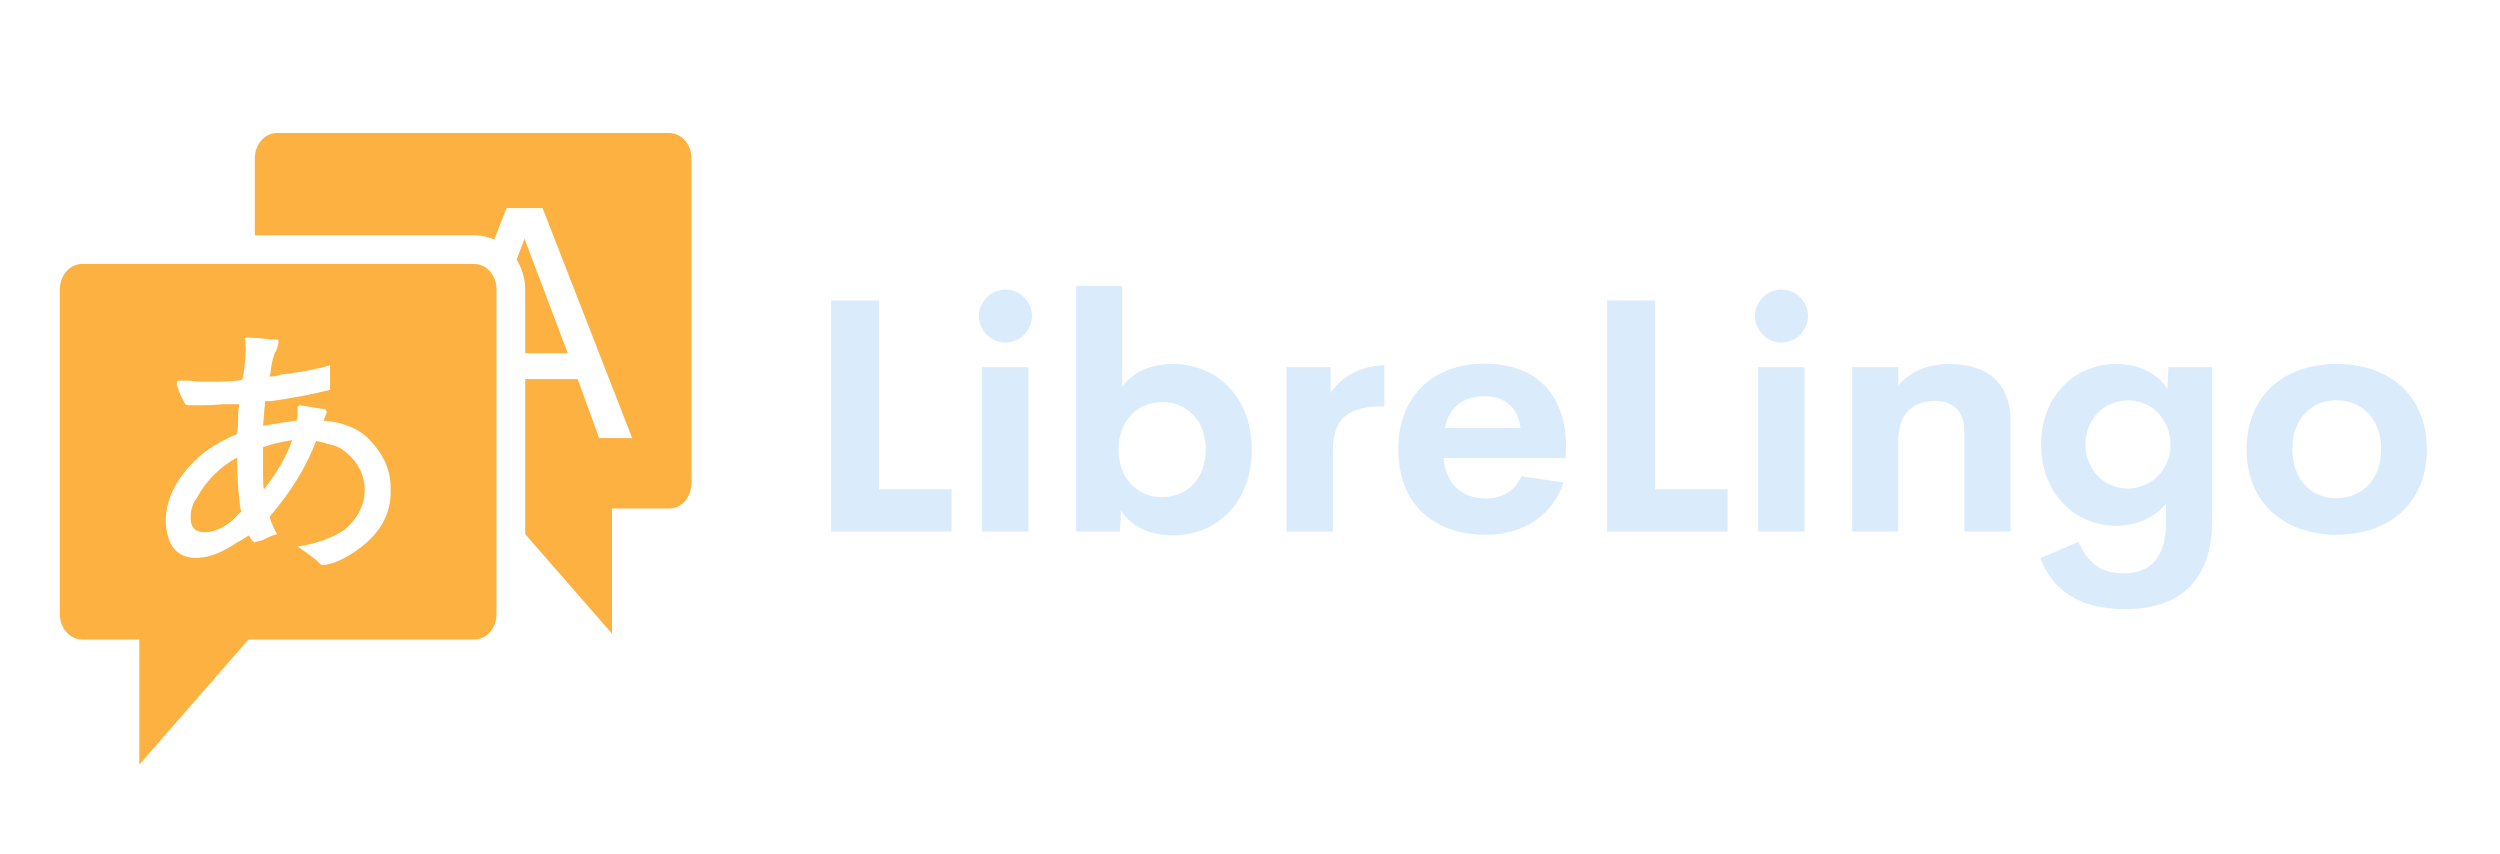
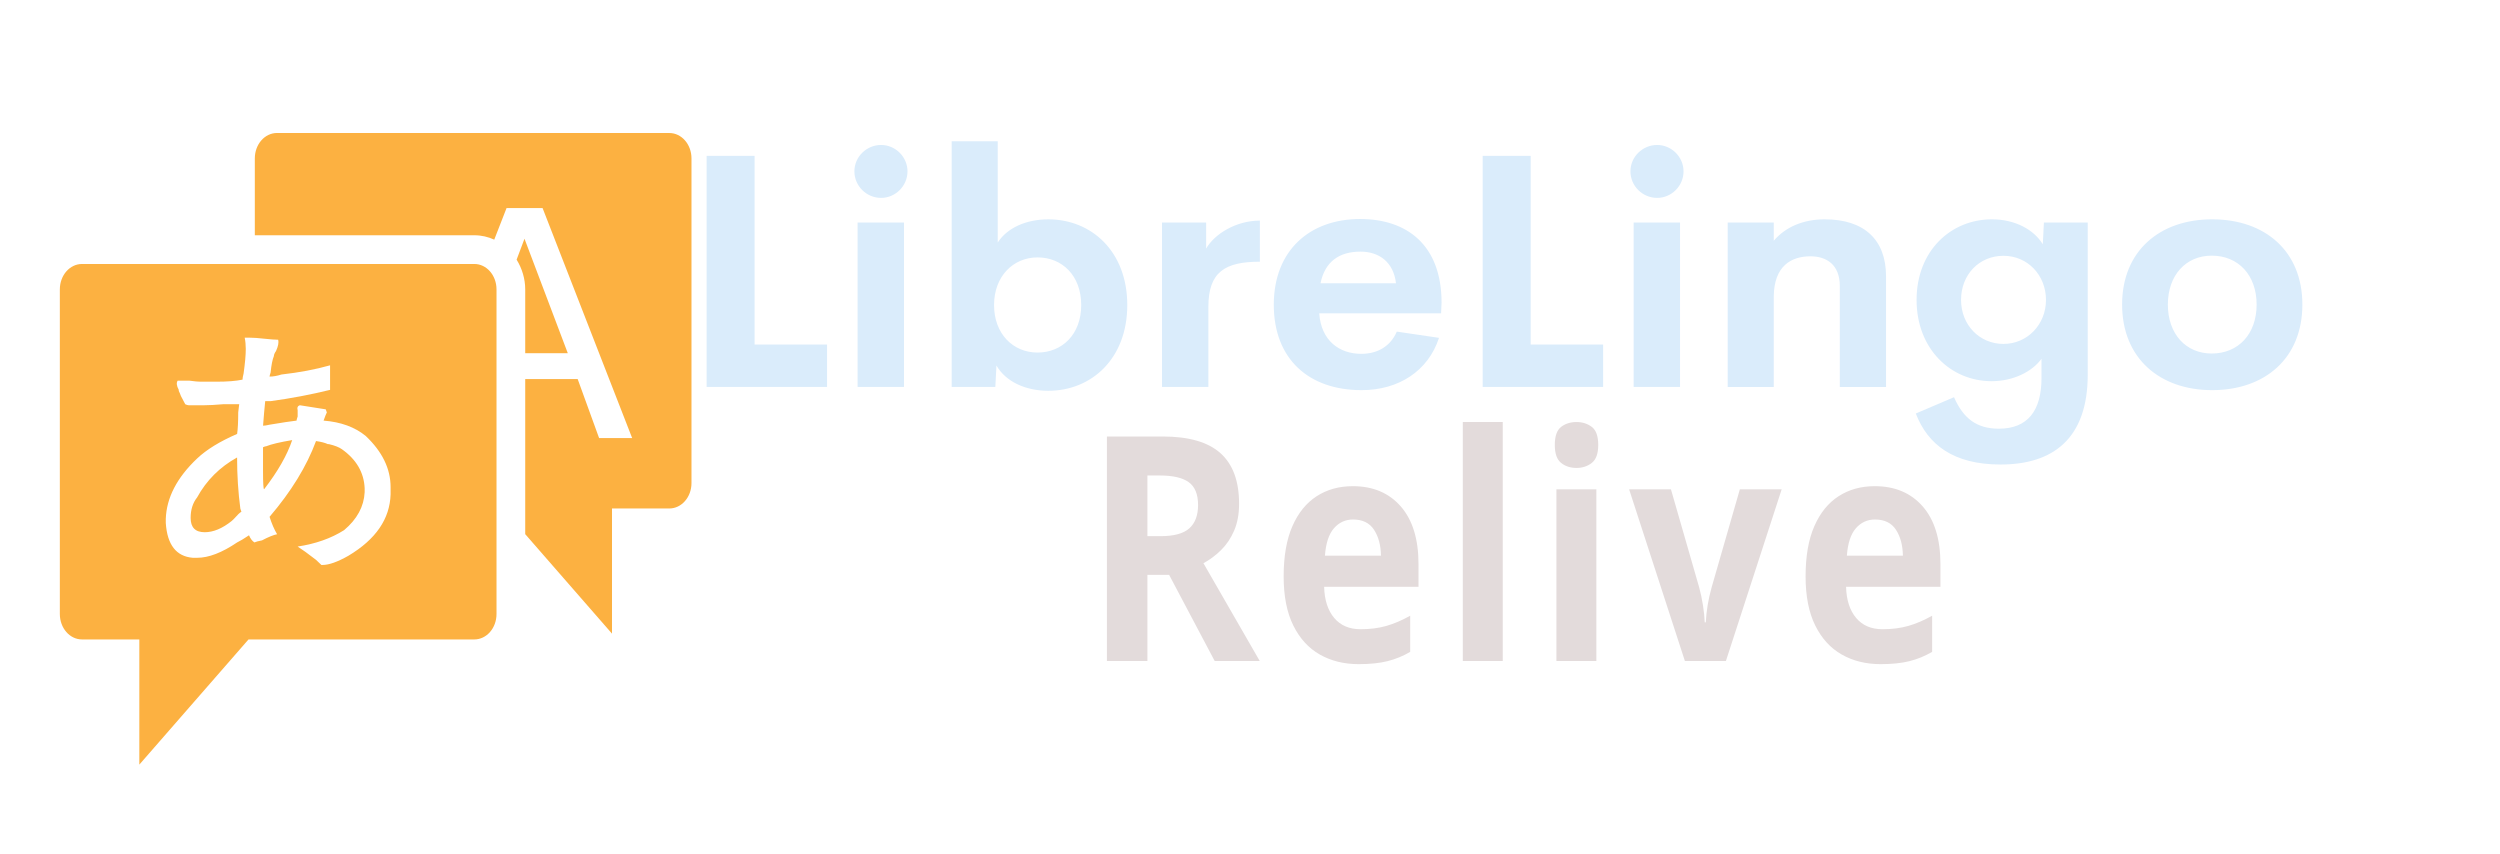
- <svg xmlns="http://www.w3.org/2000/svg" width="3168.539" height="1081.962" version="1.1">
-   <g transform="scale(8.426966) translate(10, 10)">
+ <svg xmlns="http://www.w3.org/2000/svg" width="3168.539" height="1081.962" version="1.1" id="svg3">
+   <defs id="defs3" />
+   <g transform="scale(8.426966) translate(10, 10)" id="g3">
    <g id="SvgjsG1914" fill="#fcb141" featureKey="yUUXwC-0">
-       <path fill="#fcb141" stroke-width="1.571" d="m17.129 2c-0.857 0-1.547 0.791-1.547 1.773v5.352h15.289c0.504 0 0.97 0.114 1.389 0.305l0.857-2.199h2.51l6.24 16.021h-2.303l-1.492-4.109h-3.654v10.803l6.045 6.93v-8.719h3.99c0.857 0 1.547-0.791 1.547-1.773v-22.609c0-0.982-0.69-1.773-1.547-1.773zm17.238 7.367-0.549 1.457c0.382 0.616 0.6 1.339 0.6 2.074v4.441h2.965z" transform="matrix(2.159091,0,0,2.159091,-5.318182,5.681818)" />
-       <path fill="#fcb141" stroke-width="1.571" d="m3.547 11.125c-0.857 0-1.547 0.791-1.547 1.773v22.609c0 0.982 0.69 1.773 1.547 1.773h3.99v8.719l7.605-8.719h15.729c0.857 0 1.547-0.791 1.547-1.773v-22.609c0-0.982-0.69-1.773-1.547-1.773zm11.328 5.135h0.377c0.251 0 0.577 0.023 0.979 0.07 0.452 0.048 0.778 0.072 0.979 0.072 0.05 0.19 1.88e-4 0.452-0.15 0.785-0.1 0.143-0.15 0.26-0.15 0.355-0.1 0.238-0.176 0.618-0.227 1.141-0.05 0.143-0.074 0.24-0.074 0.287 0.251 0 0.527-0.049 0.828-0.145 1.255-0.143 2.383-0.355 3.387-0.641v1.711c-1.355 0.333-2.735 0.595-4.141 0.785h-0.377c-0.05 0.475-0.1 1.045-0.15 1.711 0.1 0 0.252-0.023 0.453-0.07 0.853-0.143 1.479-0.238 1.881-0.285 0-0.048 0.026-0.143 0.076-0.285v-0.428c-0.05-0.19-1.87e-4 -0.31 0.15-0.357l1.807 0.285 0.076 0.215c-0.05 0.095-0.126 0.285-0.227 0.57 1.205 0.095 2.183 0.452 2.936 1.07 1.154 1.094 1.732 2.281 1.732 3.564v0.5c-0.05 1.712-1.028 3.138-2.936 4.279-0.753 0.428-1.357 0.643-1.809 0.643h-0.074l-0.377-0.357c-0.552-0.428-0.978-0.736-1.279-0.926 1.255-0.19 2.333-0.572 3.236-1.143 0.903-0.761 1.381-1.64 1.432-2.639v-0.285c-0.05-1.094-0.578-1.998-1.582-2.711-0.201-0.143-0.501-0.26-0.902-0.355h-0.076c-0.201-0.095-0.477-0.167-0.828-0.215-0.652 1.759-1.731 3.518-3.236 5.277 0.151 0.475 0.325 0.88 0.525 1.213-0.251 0.048-0.601 0.19-1.053 0.428-0.251 0.048-0.427 0.095-0.527 0.143-0.151-0.095-0.277-0.26-0.377-0.498-0.351 0.238-0.627 0.403-0.828 0.498-1.054 0.713-1.982 1.07-2.785 1.07h-0.301c-1.154-0.095-1.782-0.902-1.883-2.424v-0.285c0.05-1.474 0.778-2.878 2.184-4.209 0.652-0.618 1.581-1.188 2.785-1.711 0.05-0.333 0.076-0.832 0.076-1.498 0.05-0.428 0.074-0.618 0.074-0.57h-1.129c-0.552 0.048-0.978 0.07-1.279 0.07h-1.129c-0.05 0-0.126-0.023-0.227-0.07l-0.301-0.572c-0.05-0.143-0.1-0.26-0.15-0.355v-0.072c-0.151-0.285-0.177-0.498-0.076-0.641h0.828c0.351 0.048 0.603 0.07 0.754 0.07h1.129c0.753 0 1.355-0.047 1.807-0.143 0-0.095 0.024-0.238 0.074-0.428 0.1-0.713 0.152-1.283 0.152-1.711 0-0.285-0.026-0.547-0.076-0.785zm3.312 7.133c-0.853 0.143-1.455 0.285-1.807 0.428-0.05 1e-6 -0.126 0.023-0.227 0.07v1.641c0 0.856 0.026 1.285 0.076 1.285 0.954-1.236 1.606-2.378 1.957-3.424zm-3.84 1.211c-1.205 0.666-2.133 1.594-2.785 2.783-0.301 0.38-0.451 0.855-0.451 1.426 0 0.666 0.326 0.998 0.979 0.998 0.602 0 1.228-0.26 1.881-0.783 0.05-0.048 0.102-0.095 0.152-0.143 0.251-0.285 0.425-0.452 0.525-0.5l-0.074-0.215c-0.151-1.141-0.227-2.33-0.227-3.566z" transform="matrix(2.159091,0,0,2.159091,-5.318182,5.681818)" />
+       <path fill="#fcb141" stroke-width="1.571" d="m17.129 2c-0.857 0-1.547 0.791-1.547 1.773v5.352h15.289c0.504 0 0.97 0.114 1.389 0.305l0.857-2.199h2.51l6.24 16.021h-2.303l-1.492-4.109h-3.654v10.803l6.045 6.93v-8.719h3.99c0.857 0 1.547-0.791 1.547-1.773v-22.609c0-0.982-0.69-1.773-1.547-1.773zm17.238 7.367-0.549 1.457c0.382 0.616 0.6 1.339 0.6 2.074v4.441h2.965z" transform="matrix(2.159091,0,0,2.159091,-5.318182,5.681818)" id="path1" />
+       <path fill="#fcb141" stroke-width="1.571" d="m3.547 11.125c-0.857 0-1.547 0.791-1.547 1.773v22.609c0 0.982 0.69 1.773 1.547 1.773h3.99v8.719l7.605-8.719h15.729c0.857 0 1.547-0.791 1.547-1.773v-22.609c0-0.982-0.69-1.773-1.547-1.773zm11.328 5.135h0.377c0.251 0 0.577 0.023 0.979 0.07 0.452 0.048 0.778 0.072 0.979 0.072 0.05 0.19 1.88e-4 0.452-0.15 0.785-0.1 0.143-0.15 0.26-0.15 0.355-0.1 0.238-0.176 0.618-0.227 1.141-0.05 0.143-0.074 0.24-0.074 0.287 0.251 0 0.527-0.049 0.828-0.145 1.255-0.143 2.383-0.355 3.387-0.641v1.711c-1.355 0.333-2.735 0.595-4.141 0.785h-0.377c-0.05 0.475-0.1 1.045-0.15 1.711 0.1 0 0.252-0.023 0.453-0.07 0.853-0.143 1.479-0.238 1.881-0.285 0-0.048 0.026-0.143 0.076-0.285v-0.428c-0.05-0.19-1.87e-4 -0.31 0.15-0.357l1.807 0.285 0.076 0.215c-0.05 0.095-0.126 0.285-0.227 0.57 1.205 0.095 2.183 0.452 2.936 1.07 1.154 1.094 1.732 2.281 1.732 3.564v0.5c-0.05 1.712-1.028 3.138-2.936 4.279-0.753 0.428-1.357 0.643-1.809 0.643h-0.074l-0.377-0.357c-0.552-0.428-0.978-0.736-1.279-0.926 1.255-0.19 2.333-0.572 3.236-1.143 0.903-0.761 1.381-1.64 1.432-2.639v-0.285c-0.05-1.094-0.578-1.998-1.582-2.711-0.201-0.143-0.501-0.26-0.902-0.355h-0.076c-0.201-0.095-0.477-0.167-0.828-0.215-0.652 1.759-1.731 3.518-3.236 5.277 0.151 0.475 0.325 0.88 0.525 1.213-0.251 0.048-0.601 0.19-1.053 0.428-0.251 0.048-0.427 0.095-0.527 0.143-0.151-0.095-0.277-0.26-0.377-0.498-0.351 0.238-0.627 0.403-0.828 0.498-1.054 0.713-1.982 1.07-2.785 1.07h-0.301c-1.154-0.095-1.782-0.902-1.883-2.424v-0.285c0.05-1.474 0.778-2.878 2.184-4.209 0.652-0.618 1.581-1.188 2.785-1.711 0.05-0.333 0.076-0.832 0.076-1.498 0.05-0.428 0.074-0.618 0.074-0.57h-1.129c-0.552 0.048-0.978 0.07-1.279 0.07h-1.129c-0.05 0-0.126-0.023-0.227-0.07l-0.301-0.572c-0.05-0.143-0.1-0.26-0.15-0.355v-0.072c-0.151-0.285-0.177-0.498-0.076-0.641h0.828c0.351 0.048 0.603 0.07 0.754 0.07h1.129c0.753 0 1.355-0.047 1.807-0.143 0-0.095 0.024-0.238 0.074-0.428 0.1-0.713 0.152-1.283 0.152-1.711 0-0.285-0.026-0.547-0.076-0.785zm3.312 7.133c-0.853 0.143-1.455 0.285-1.807 0.428-0.05 1e-6 -0.126 0.023-0.227 0.07v1.641c0 0.856 0.026 1.285 0.076 1.285 0.954-1.236 1.606-2.378 1.957-3.424zm-3.84 1.211c-1.205 0.666-2.133 1.594-2.785 2.783-0.301 0.38-0.451 0.855-0.451 1.426 0 0.666 0.326 0.998 0.979 0.998 0.602 0 1.228-0.26 1.881-0.783 0.05-0.048 0.102-0.095 0.152-0.143 0.251-0.285 0.425-0.452 0.525-0.5l-0.074-0.215c-0.151-1.141-0.227-2.33-0.227-3.566z" transform="matrix(2.159091,0,0,2.159091,-5.318182,5.681818)" id="path2" />
    </g>
-     <g id="SvgjsG1915" fill="#daecfb" featureKey="edi7fj-0">
-       <path d="M4.756 17.412 l4.424 0 l0 2.588 l-7.354 0 l0 -14.111 l2.93 0 l0 11.523 z M12.48 8.457 c-0.889 0 -1.631 -0.723 -1.631 -1.621 c0 -0.889 0.742 -1.611 1.631 -1.611 c0.869 0 1.611 0.723 1.611 1.611 c0 0.898 -0.742 1.621 -1.611 1.621 z M11.045 20 l0 -10.039 l2.832 0 l0 10.039 l-2.832 0 z M22.686 9.766 c2.637 0 4.824 1.953 4.824 5.234 s-2.188 5.234 -4.824 5.234 c-1.387 0 -2.598 -0.557 -3.164 -1.543 l-0.068 1.309 l-2.666 0 l0 -15 l2.812 0 l0 6.182 c0.586 -0.908 1.758 -1.416 3.086 -1.416 z M22.031 17.9 c1.494 0 2.666 -1.103 2.666 -2.9 c0 -1.807 -1.172 -2.91 -2.666 -2.91 c-1.484 0 -2.656 1.152 -2.656 2.91 s1.162 2.9 2.656 2.9 z M32.324 11.553 c0.508 -0.889 1.826 -1.709 3.281 -1.709 l0 2.51 c-2.129 0 -3.144 0.625 -3.144 2.754 l0 4.893 l-2.832 0 l0 -10.039 l2.695 0 l0 1.592 z M46.699 14.834 l-0.029 0.674 l-7.441 0 c0.117 1.67 1.23 2.471 2.568 2.471 c1.006 0 1.787 -0.469 2.168 -1.357 l2.578 0.381 c-0.664 2.031 -2.471 3.193 -4.727 3.193 c-3.242 0 -5.361 -1.914 -5.361 -5.215 s2.178 -5.234 5.273 -5.234 c2.842 0 4.961 1.572 4.971 5.088 z M41.748 11.738 c-1.279 0 -2.168 0.596 -2.441 1.934 l4.609 0 c-0.146 -1.279 -1.016 -1.934 -2.168 -1.934 z M52.139 17.412 l4.424 0 l0 2.588 l-7.354 0 l0 -14.111 l2.93 0 l0 11.523 z M59.863 8.457 c-0.889 0 -1.631 -0.723 -1.631 -1.621 c0 -0.889 0.742 -1.611 1.631 -1.611 c0.869 0 1.611 0.723 1.611 1.611 c0 0.898 -0.742 1.621 -1.611 1.621 z M58.428 20 l0 -10.039 l2.832 0 l0 10.039 l-2.832 0 z M70.098 9.766 c2.412 0 3.74 1.25 3.74 3.477 l0 6.758 l-2.822 0 l0 -6.152 c0 -1.338 -0.83 -1.826 -1.797 -1.826 c-1.162 0 -2.217 0.586 -2.236 2.441 l0 5.537 l-2.812 0 l0 -10.039 l2.812 0 l0 1.113 c0.703 -0.83 1.787 -1.309 3.115 -1.309 z M83.477 9.961 l2.676 0 l0 9.287 c0 3.906 -2.119 5.488 -5.322 5.488 c-2.881 0 -4.443 -1.211 -5.176 -3.115 l2.334 -0.996 c0.566 1.299 1.387 1.924 2.734 1.924 c1.777 0 2.607 -1.113 2.607 -3.096 l0 -1.172 c-0.586 0.801 -1.738 1.367 -3.047 1.367 c-2.49 0 -4.58 -1.963 -4.58 -4.961 c0 -3.008 2.1 -4.922 4.6 -4.922 c1.406 0 2.559 0.625 3.106 1.523 z M81.006 17.373 c1.465 0 2.598 -1.191 2.598 -2.686 c0 -1.504 -1.113 -2.695 -2.598 -2.695 c-1.475 0 -2.588 1.143 -2.588 2.695 c0 1.533 1.133 2.686 2.588 2.686 z M93.75 20.195 c-3.193 0 -5.498 -1.943 -5.498 -5.225 c0 -3.262 2.285 -5.205 5.498 -5.205 c3.232 0 5.508 1.943 5.508 5.205 c0 3.281 -2.285 5.225 -5.508 5.225 z M93.721 17.959 c1.631 0 2.744 -1.191 2.744 -2.988 s-1.113 -2.988 -2.744 -2.988 c-1.572 0 -2.676 1.191 -2.676 2.988 s1.103 2.988 2.676 2.988 z" transform="matrix(2.463267,0,0,2.463267,110.5016,20.68268)" />
+     <g id="SvgjsG1915" fill="#daecfb" featureKey="edi7fj-0" transform="translate(-18.72434,-21.7505)">
+       <path d="M 4.756,17.412 H 9.18 V 20 H 1.826 V 5.889 H 4.756 V 17.412 Z M 12.48,8.457 c -0.889,0 -1.631,-0.723 -1.631,-1.621 0,-0.889 0.742,-1.611 1.631,-1.611 0.869,0 1.611,0.723 1.611,1.611 0,0.898 -0.742,1.621 -1.611,1.621 z M 11.045,20 V 9.961 h 2.832 V 20 Z M 22.686,9.766 c 2.637,0 4.824,1.953 4.824,5.234 0,3.281 -2.188,5.234 -4.824,5.234 -1.387,0 -2.598,-0.557 -3.164,-1.543 l -0.068,1.309 h -2.666 v -15 h 2.812 v 6.182 c 0.586,-0.908 1.758,-1.416 3.086,-1.416 z m -0.654,8.134 c 1.494,0 2.666,-1.103 2.666,-2.9 0,-1.807 -1.172,-2.91 -2.666,-2.91 -1.484,0 -2.656,1.152 -2.656,2.91 0,1.758 1.162,2.9 2.656,2.9 z m 10.293,-6.348 c 0.508,-0.889 1.826,-1.709 3.281,-1.709 v 2.51 c -2.129,0 -3.144,0.625 -3.144,2.754 V 20 h -2.832 V 9.961 h 2.695 v 1.592 z m 14.375,3.281 -0.029,0.674 h -7.441 c 0.117,1.67 1.23,2.471 2.568,2.471 1.006,0 1.787,-0.469 2.168,-1.357 l 2.578,0.381 c -0.664,2.031 -2.471,3.193 -4.727,3.193 -3.242,0 -5.361,-1.914 -5.361,-5.215 0,-3.301 2.178,-5.234 5.273,-5.234 2.842,0 4.961,1.572 4.971,5.088 z m -4.951,-3.096 c -1.279,0 -2.168,0.596 -2.441,1.934 h 4.609 c -0.146,-1.279 -1.016,-1.934 -2.168,-1.934 z m 10.391,5.674 h 4.424 V 20 h -7.354 V 5.889 h 2.93 V 17.412 Z M 59.863,8.457 c -0.889,0 -1.631,-0.723 -1.631,-1.621 0,-0.889 0.742,-1.611 1.631,-1.611 0.869,0 1.611,0.723 1.611,1.611 0,0.898 -0.742,1.621 -1.611,1.621 z M 58.428,20 V 9.961 h 2.832 V 20 Z M 70.098,9.766 c 2.412,0 3.74,1.25 3.74,3.477 v 6.758 h -2.822 v -6.152 c 0,-1.338 -0.83,-1.826 -1.797,-1.826 -1.162,0 -2.217,0.586 -2.236,2.441 v 5.537 h -2.812 V 9.961 h 2.812 v 1.113 c 0.703,-0.83 1.787,-1.309 3.115,-1.309 z m 13.379,0.195 h 2.676 v 9.287 c 0,3.906 -2.119,5.488 -5.322,5.488 -2.881,0 -4.443,-1.211 -5.176,-3.115 l 2.334,-0.996 c 0.566,1.299 1.387,1.924 2.734,1.924 1.777,0 2.607,-1.113 2.607,-3.096 v -1.172 c -0.586,0.801 -1.738,1.367 -3.047,1.367 -2.49,0 -4.58,-1.963 -4.58,-4.961 0,-3.008 2.1,-4.922 4.6,-4.922 1.406,0 2.559,0.625 3.106,1.523 z m -2.471,7.412 c 1.465,0 2.598,-1.191 2.598,-2.686 0,-1.504 -1.113,-2.695 -2.598,-2.695 -1.475,0 -2.588,1.143 -2.588,2.695 0,1.533 1.133,2.686 2.588,2.686 z m 12.744,2.822 c -3.193,0 -5.498,-1.943 -5.498,-5.225 0,-3.262 2.285,-5.205 5.498,-5.205 3.232,0 5.508,1.943 5.508,5.205 0,3.281 -2.285,5.225 -5.508,5.225 z m -0.029,-2.236 c 1.631,0 2.744,-1.191 2.744,-2.988 0,-1.797 -1.113,-2.988 -2.744,-2.988 -1.572,0 -2.676,1.191 -2.676,2.988 0,1.797 1.103,2.988 2.676,2.988 z" transform="matrix(2.463267,0,0,2.463267,110.5016,20.68268)" id="path3" />
    </g>
  </g>
+   <text xml:space="preserve" style="font-weight:bold;font-size:367.99px;font-family:'Droid Sans';-inkscape-font-specification:'Droid Sans Bold';letter-spacing:16.258px;word-spacing:0.11px;writing-mode:lr-tb;direction:ltr;fill:#e3dbdb;stroke-width:0.736" x="1486.164" y="773.59" id="text3" transform="scale(0.9234098,1.082943)">
+     <tspan id="tspan3" x="1486.164" y="773.59" style="stroke-width:0.736">Relive</tspan>
+   </text>
</svg>
